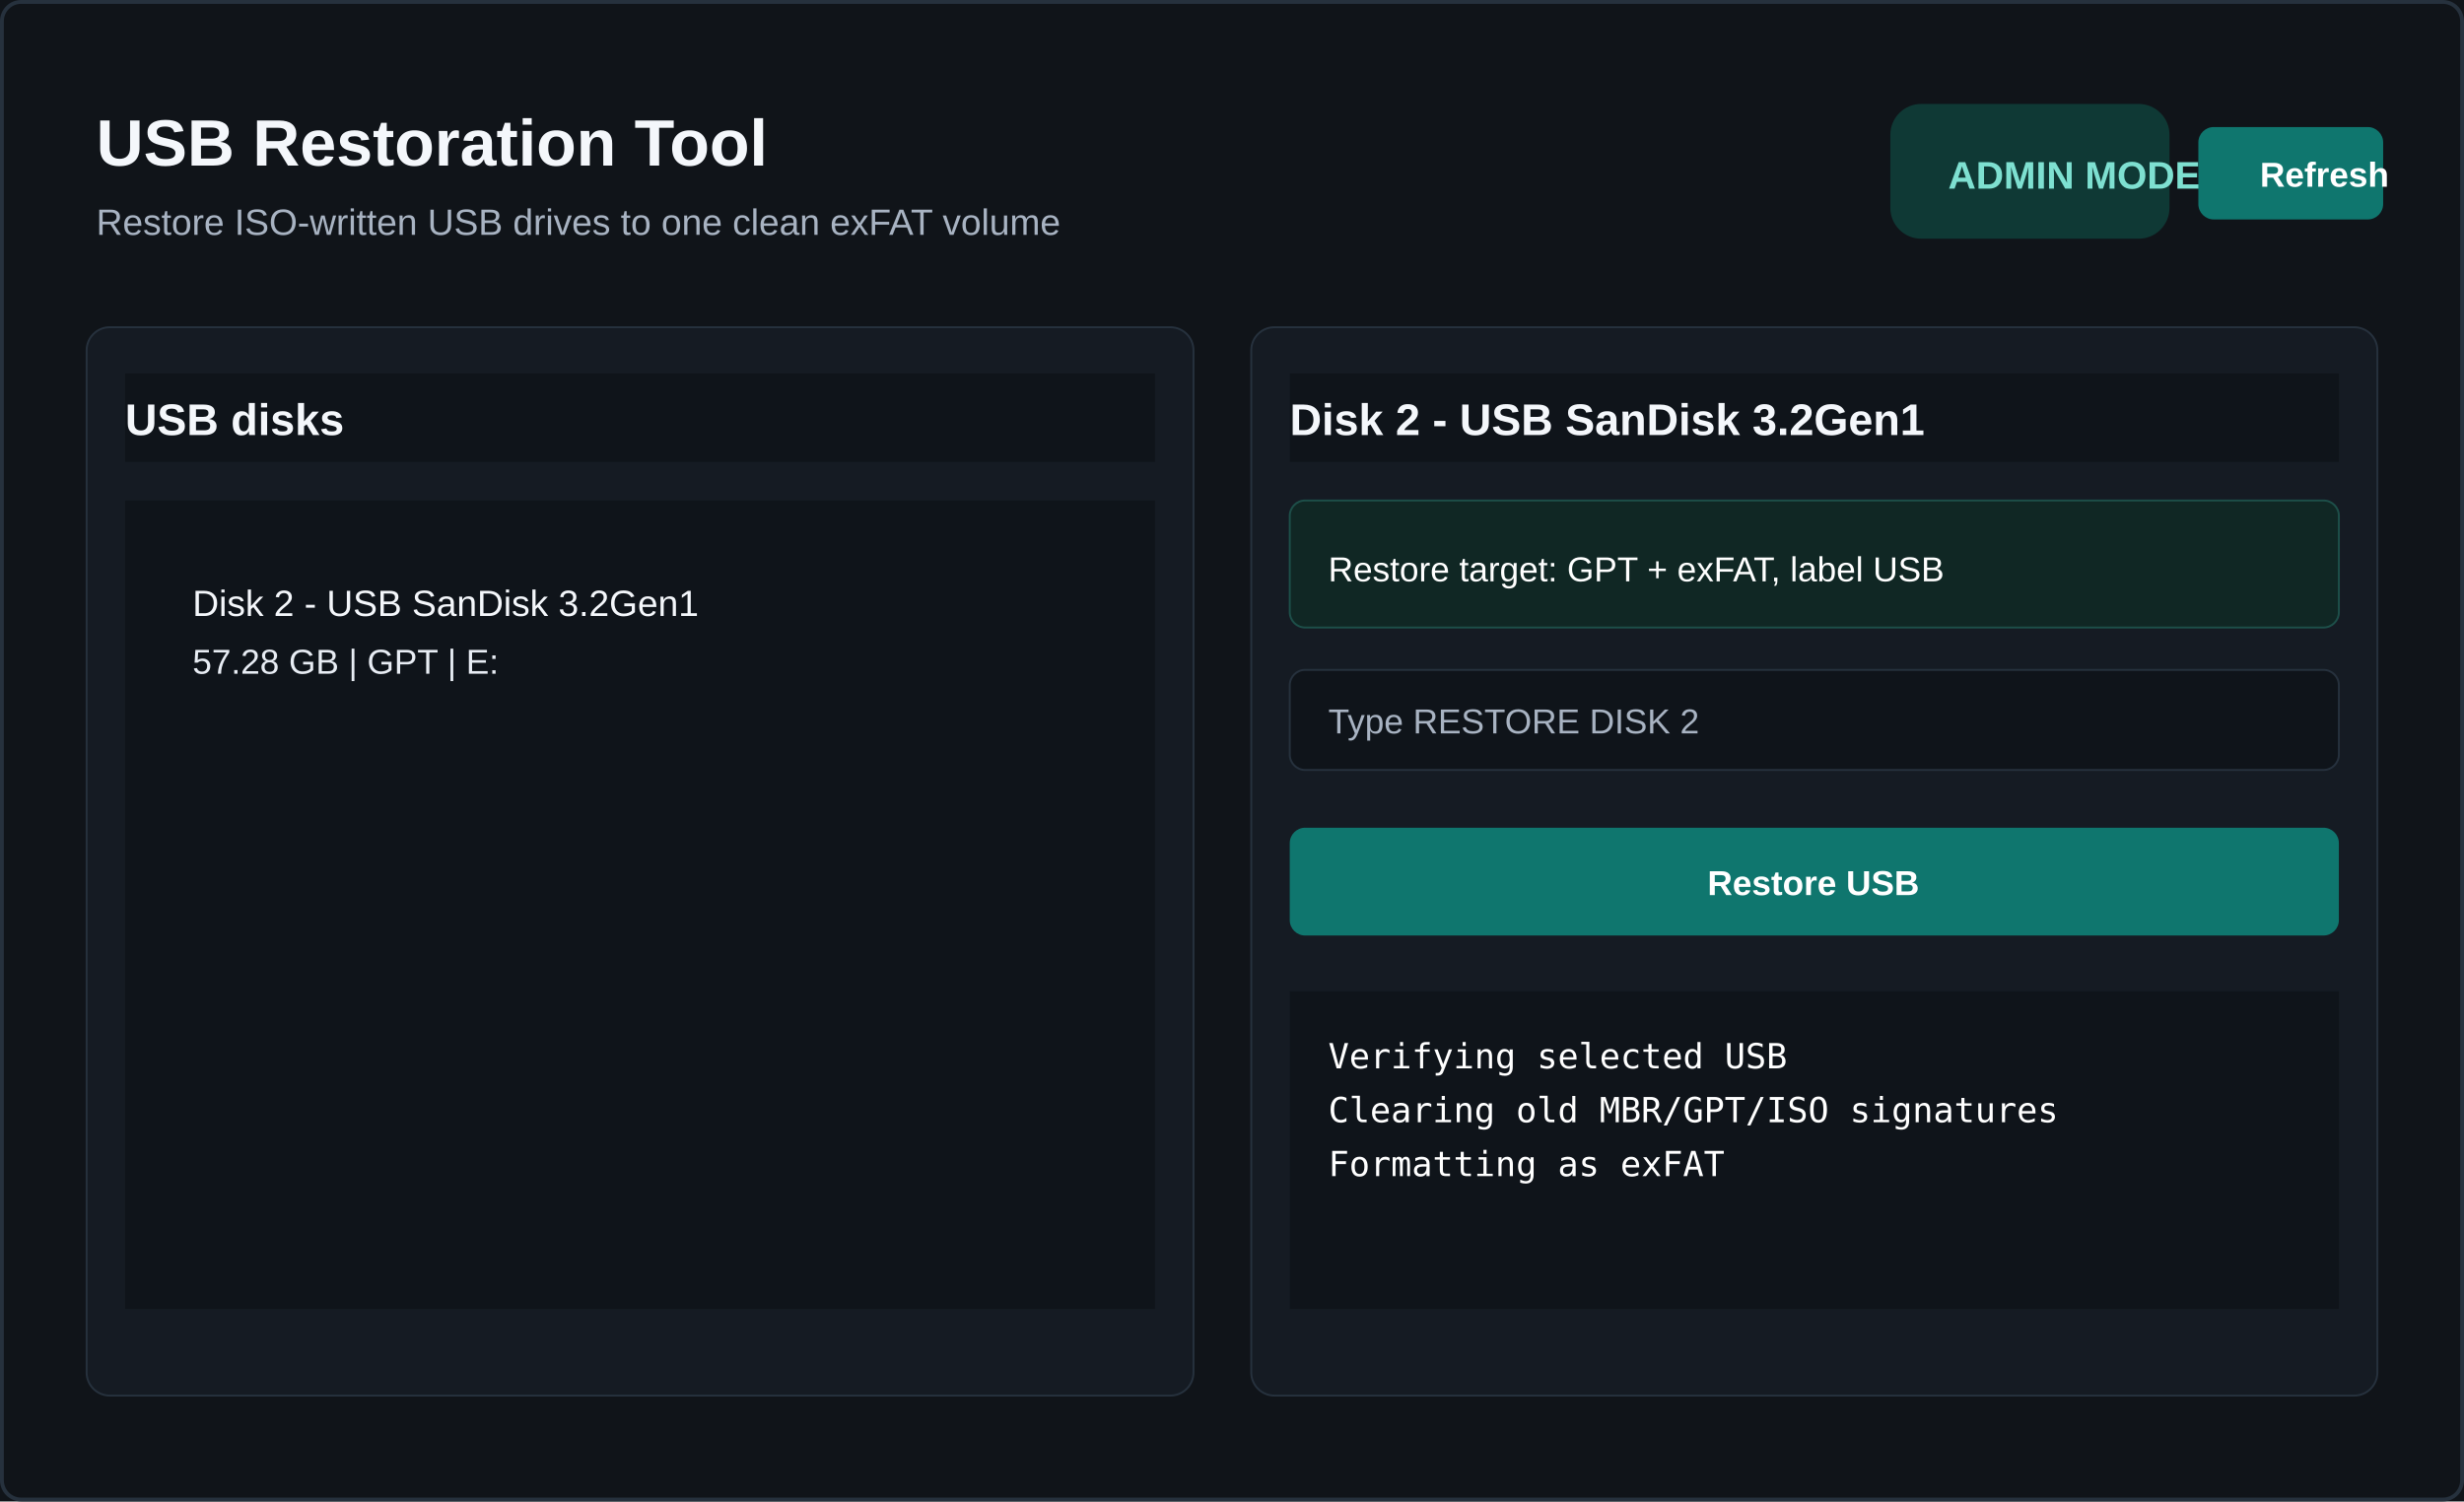
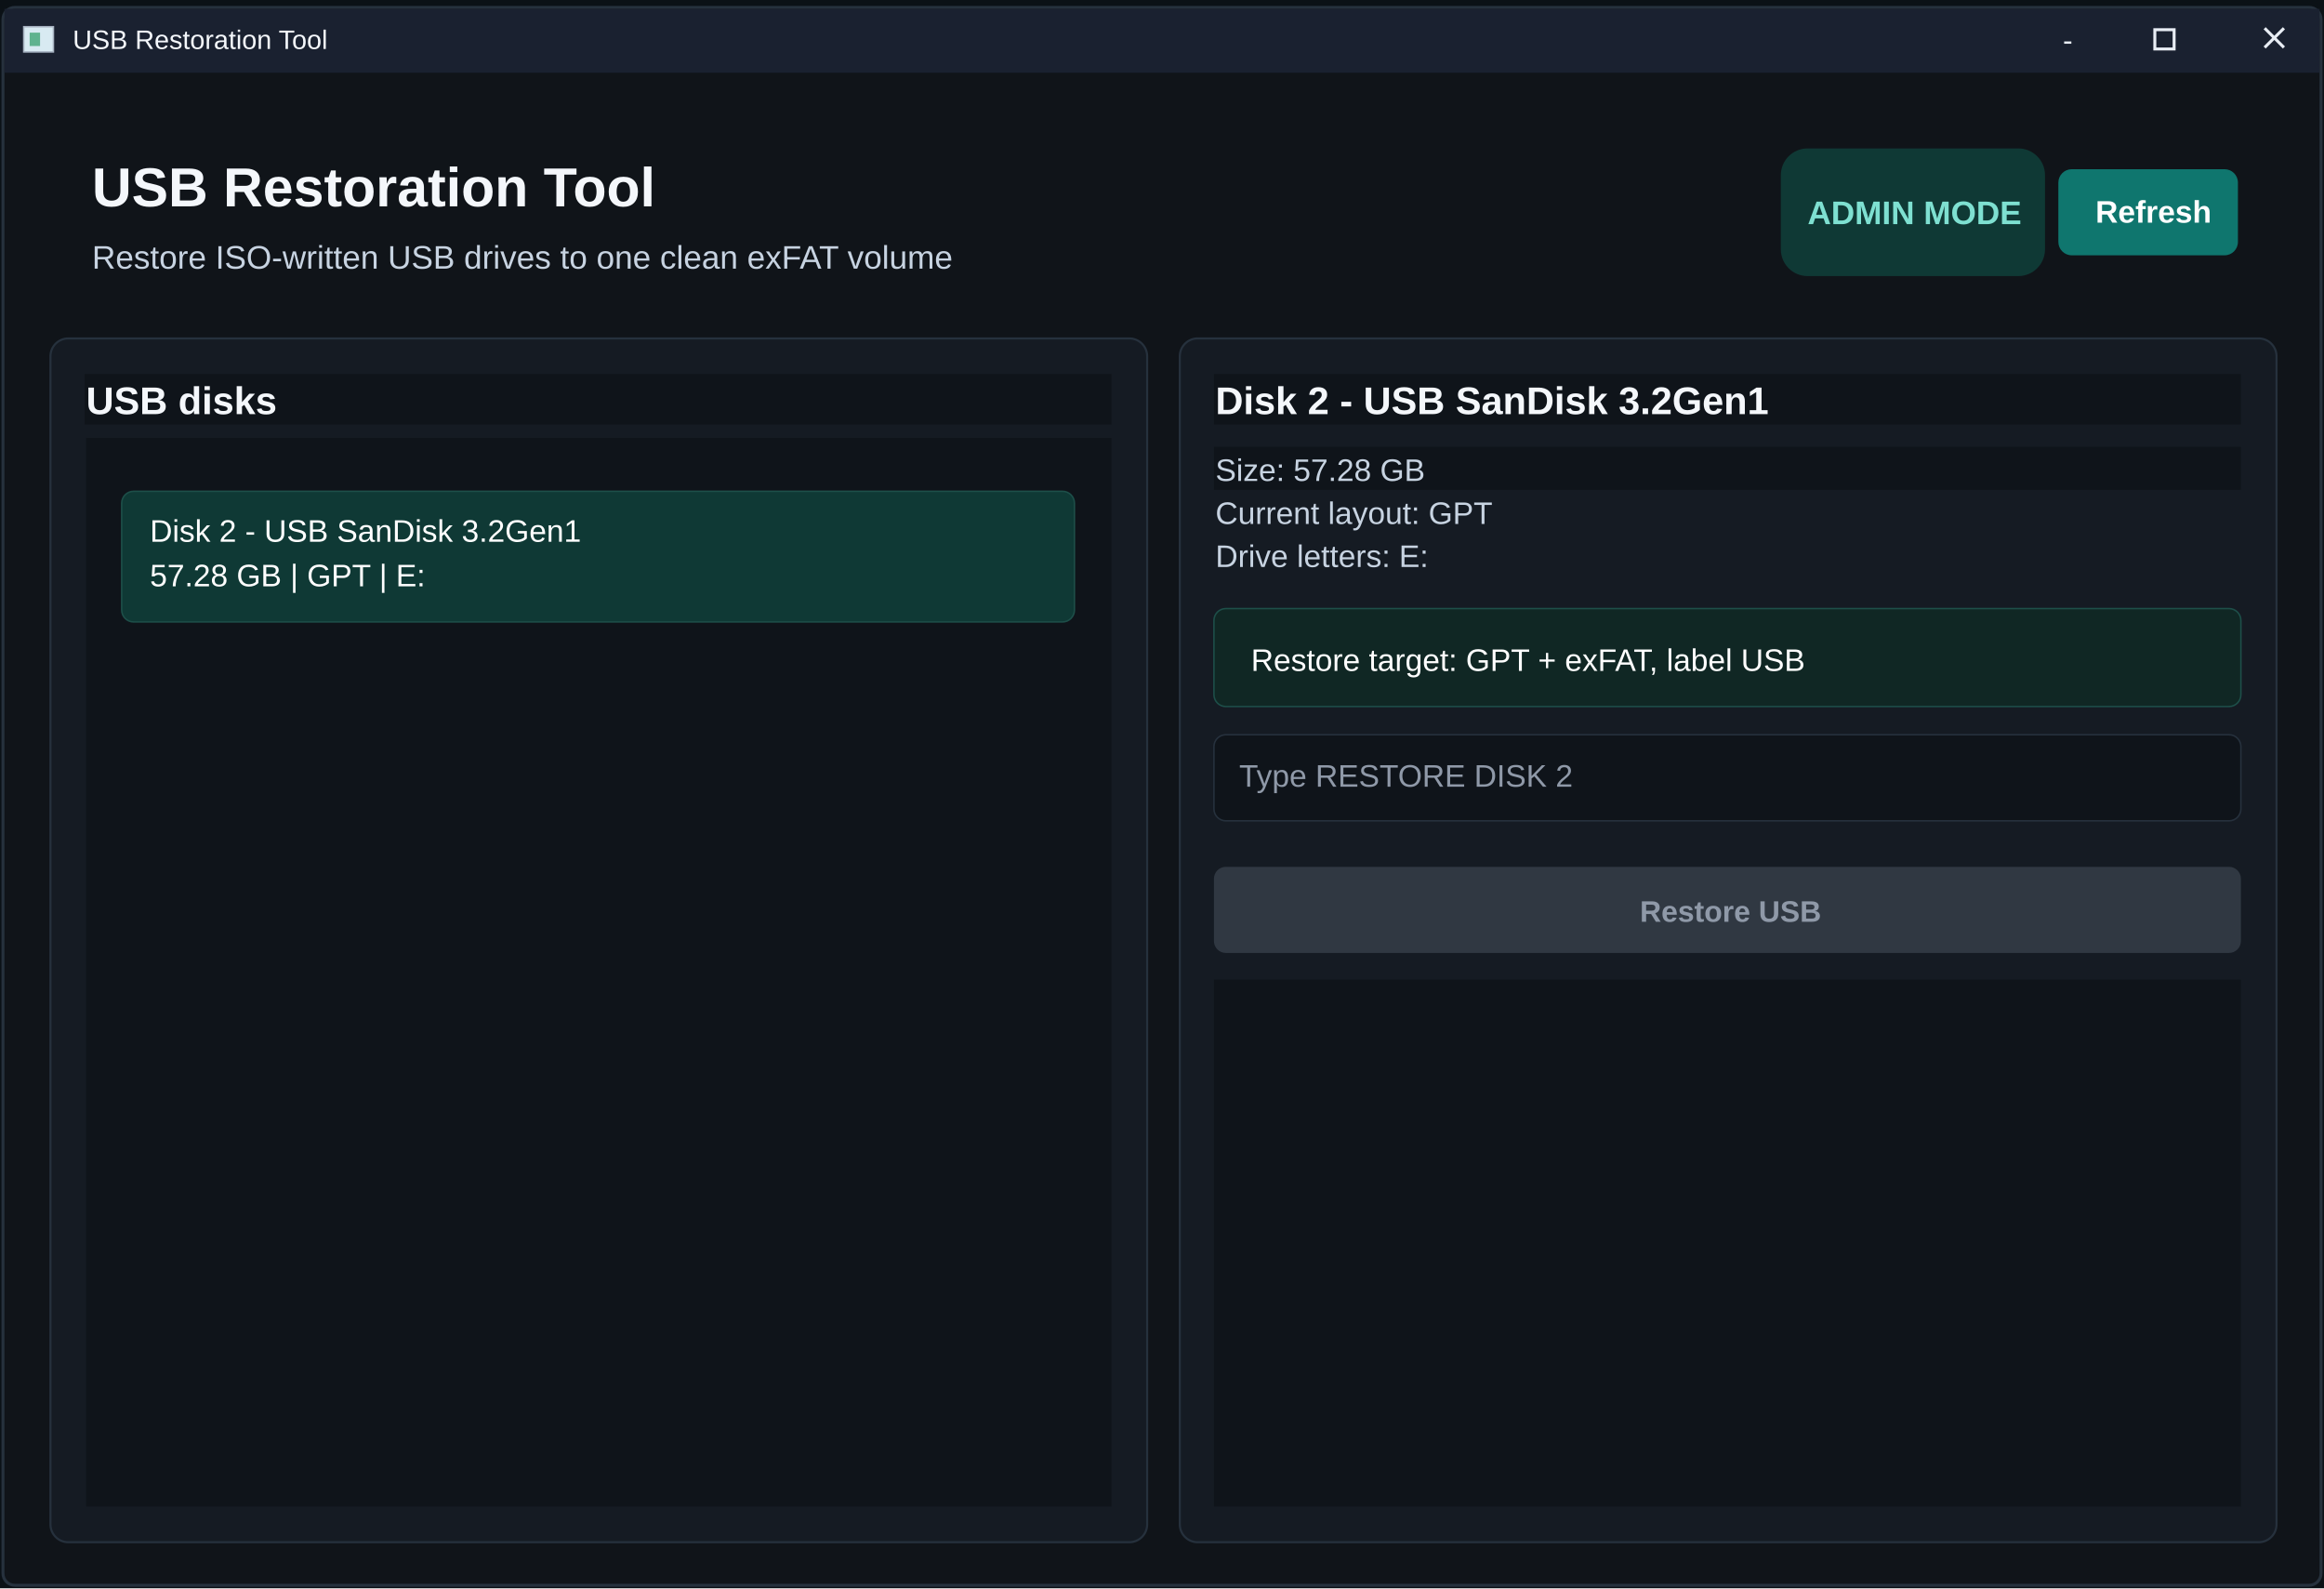
- <svg xmlns="http://www.w3.org/2000/svg" width="1280" height="780" viewBox="0 0 1280 780" role="img" aria-label="USB Restoration Tool main window">
-   <rect width="1280" height="780" fill="#101419" />
-   <rect x="1" y="1" width="1278" height="778" rx="10" fill="#101419" stroke="#26313d" stroke-width="2" />
-   <text x="50" y="86" fill="#f4f7fb" font-family="Segoe UI, Arial, sans-serif" font-size="34" font-weight="700">USB Restoration Tool</text>
-   <text x="50" y="122" fill="#a8b3c2" font-family="Segoe UI, Arial, sans-serif" font-size="19">Restore ISO-written USB drives to one clean exFAT volume</text>
-   <rect x="982" y="54" width="145" height="70" rx="16" fill="#0f3935" />
-   <text x="1012" y="98" fill="#7ee0d1" font-family="Segoe UI, Arial, sans-serif" font-size="20" font-weight="700">ADMIN MODE</text>
-   <rect x="1142" y="66" width="96" height="48" rx="8" fill="#0f766e" />
-   <text x="1174" y="97" fill="#ffffff" font-family="Segoe UI, Arial, sans-serif" font-size="18" font-weight="600">Refresh</text>
-   <rect x="45" y="170" width="575" height="555" rx="12" fill="#151b23" stroke="#26313d" />
-   <rect x="65" y="194" width="535" height="46" fill="#0f141a" />
-   <text x="65" y="226" fill="#f4f7fb" font-family="Segoe UI, Arial, sans-serif" font-size="23" font-weight="700">USB disks</text>
-   <rect x="65" y="260" width="535" height="420" fill="#0f141a" />
-   <text x="100" y="320" fill="#f4f7fb" font-family="Segoe UI, Arial, sans-serif" font-size="19">Disk 2 - USB SanDisk 3.2Gen1</text>
-   <text x="100" y="350" fill="#e8edf4" font-family="Segoe UI, Arial, sans-serif" font-size="18">57.28 GB | GPT | E:</text>
-   <rect x="650" y="170" width="585" height="555" rx="12" fill="#151b23" stroke="#26313d" />
-   <rect x="670" y="194" width="545" height="46" fill="#0f141a" />
-   <text x="670" y="226" fill="#f4f7fb" font-family="Segoe UI, Arial, sans-serif" font-size="23" font-weight="700">Disk 2 - USB SanDisk 3.2Gen1</text>
-   <rect x="670" y="260" width="545" height="66" rx="8" fill="#102724" stroke="#1d4f49" />
-   <text x="690" y="302" fill="#ffffff" font-family="Segoe UI, Arial, sans-serif" font-size="18">Restore target: GPT + exFAT, label USB</text>
-   <rect x="670" y="348" width="545" height="52" rx="8" fill="#0f141a" stroke="#26313d" />
-   <text x="690" y="381" fill="#a8b3c2" font-family="Segoe UI, Arial, sans-serif" font-size="18">Type RESTORE DISK 2</text>
-   <rect x="670" y="430" width="545" height="56" rx="8" fill="#0f766e" />
-   <text x="887" y="465" fill="#ffffff" font-family="Segoe UI, Arial, sans-serif" font-size="18" font-weight="700">Restore USB</text>
-   <rect x="670" y="515" width="545" height="165" fill="#0f141a" />
-   <text x="690" y="555" fill="#ffffff" font-family="Consolas, monospace" font-size="18">Verifying selected USB</text>
-   <text x="690" y="583" fill="#ffffff" font-family="Consolas, monospace" font-size="18">Clearing old MBR/GPT/ISO signatures</text>
-   <text x="690" y="611" fill="#ffffff" font-family="Consolas, monospace" font-size="18">Formatting as exFAT</text>
+ <svg xmlns="http://www.w3.org/2000/svg" width="1566" height="1070" viewBox="0 0 1566 1070" role="img" aria-label="USB Restoration Tool main window">
+   <rect width="1566" height="1070" fill="#0b1116" />
+   <rect x="2" y="5" width="1562" height="1063" rx="8" fill="#101419" stroke="#26313d" stroke-width="2" />
+   <rect x="3" y="6" width="1560" height="43" fill="#1a2130" />
+   <rect x="16" y="18" width="20" height="17" fill="#d8eaf2" stroke="#a8b3c2" />
+   <rect x="20" y="22" width="7" height="9" fill="#5fb38f" />
+   <text x="49" y="33" fill="#f4f7fb" font-family="Segoe UI, Arial, sans-serif" font-size="18">USB Restoration Tool</text>
+   <text x="1390" y="34" fill="#e8edf4" font-family="Segoe UI, Arial, sans-serif" font-size="20">-</text>
+   <rect x="1452" y="20" width="13" height="13" fill="none" stroke="#e8edf4" stroke-width="2" />
+   <path d="M1526 19 L1539 32 M1539 19 L1526 32" stroke="#e8edf4" stroke-width="2" />
+   <text x="62" y="139" fill="#f4f7fb" font-family="Segoe UI, Arial, sans-serif" font-size="37" font-weight="700">USB Restoration Tool</text>
+   <text x="62" y="181" fill="#c7d3e1" font-family="Segoe UI, Arial, sans-serif" font-size="22">Restore ISO-written USB drives to one clean exFAT volume</text>
+   <rect x="1200" y="100" width="178" height="86" rx="18" fill="#0f3935" />
+   <text x="1218" y="151" fill="#7ee0d1" font-family="Segoe UI, Arial, sans-serif" font-size="22" font-weight="700">ADMIN MODE</text>
+   <rect x="1387" y="114" width="121" height="58" rx="9" fill="#0f766e" />
+   <text x="1412" y="150" fill="#ffffff" font-family="Segoe UI, Arial, sans-serif" font-size="21" font-weight="600">Refresh</text>
+   <rect x="34" y="228" width="739" height="811" rx="12" fill="#151b23" stroke="#26313d" stroke-width="1.4" />
+   <rect x="57" y="252" width="692" height="34" fill="#0f141a" />
+   <text x="58" y="279" fill="#f4f7fb" font-family="Segoe UI, Arial, sans-serif" font-size="26" font-weight="700">USB disks</text>
+   <rect x="58" y="295" width="691" height="720" fill="#0f141a" />
+   <rect x="82" y="331" width="642" height="88" rx="8" fill="#0f3935" stroke="#1d4f49" />
+   <text x="101" y="365" fill="#ffffff" font-family="Segoe UI, Arial, sans-serif" font-size="21">Disk 2 - USB SanDisk 3.2Gen1</text>
+   <text x="101" y="395" fill="#ffffff" font-family="Segoe UI, Arial, sans-serif" font-size="21">57.28 GB | GPT | E:</text>
+   <rect x="795" y="228" width="739" height="811" rx="12" fill="#151b23" stroke="#26313d" stroke-width="1.4" />
+   <rect x="818" y="252" width="692" height="34" fill="#0f141a" />
+   <text x="819" y="279" fill="#f4f7fb" font-family="Segoe UI, Arial, sans-serif" font-size="26" font-weight="700">Disk 2 - USB SanDisk 3.2Gen1</text>
+   <rect x="818" y="301" width="692" height="29" fill="#0f141a" />
+   <text x="819" y="324" fill="#c7d3e1" font-family="Segoe UI, Arial, sans-serif" font-size="21">Size: 57.28 GB</text>
+   <text x="819" y="353" fill="#c7d3e1" font-family="Segoe UI, Arial, sans-serif" font-size="21">Current layout: GPT</text>
+   <text x="819" y="382" fill="#c7d3e1" font-family="Segoe UI, Arial, sans-serif" font-size="21">Drive letters: E:</text>
+   <rect x="818" y="410" width="692" height="66" rx="8" fill="#102724" stroke="#1d4f49" />
+   <text x="843" y="452" fill="#ffffff" font-family="Segoe UI, Arial, sans-serif" font-size="21">Restore target: GPT + exFAT, label USB</text>
+   <rect x="818" y="495" width="692" height="58" rx="8" fill="#0f141a" stroke="#26313d" />
+   <text x="835" y="530" fill="#8f99a8" font-family="Segoe UI, Arial, sans-serif" font-size="21">Type RESTORE DISK 2</text>
+   <rect x="818" y="584" width="692" height="58" rx="8" fill="#303842" />
+   <text x="1105" y="621" fill="#8f99a8" font-family="Segoe UI, Arial, sans-serif" font-size="20" font-weight="700">Restore USB</text>
+   <rect x="818" y="660" width="692" height="355" fill="#0f141a" />
</svg>
